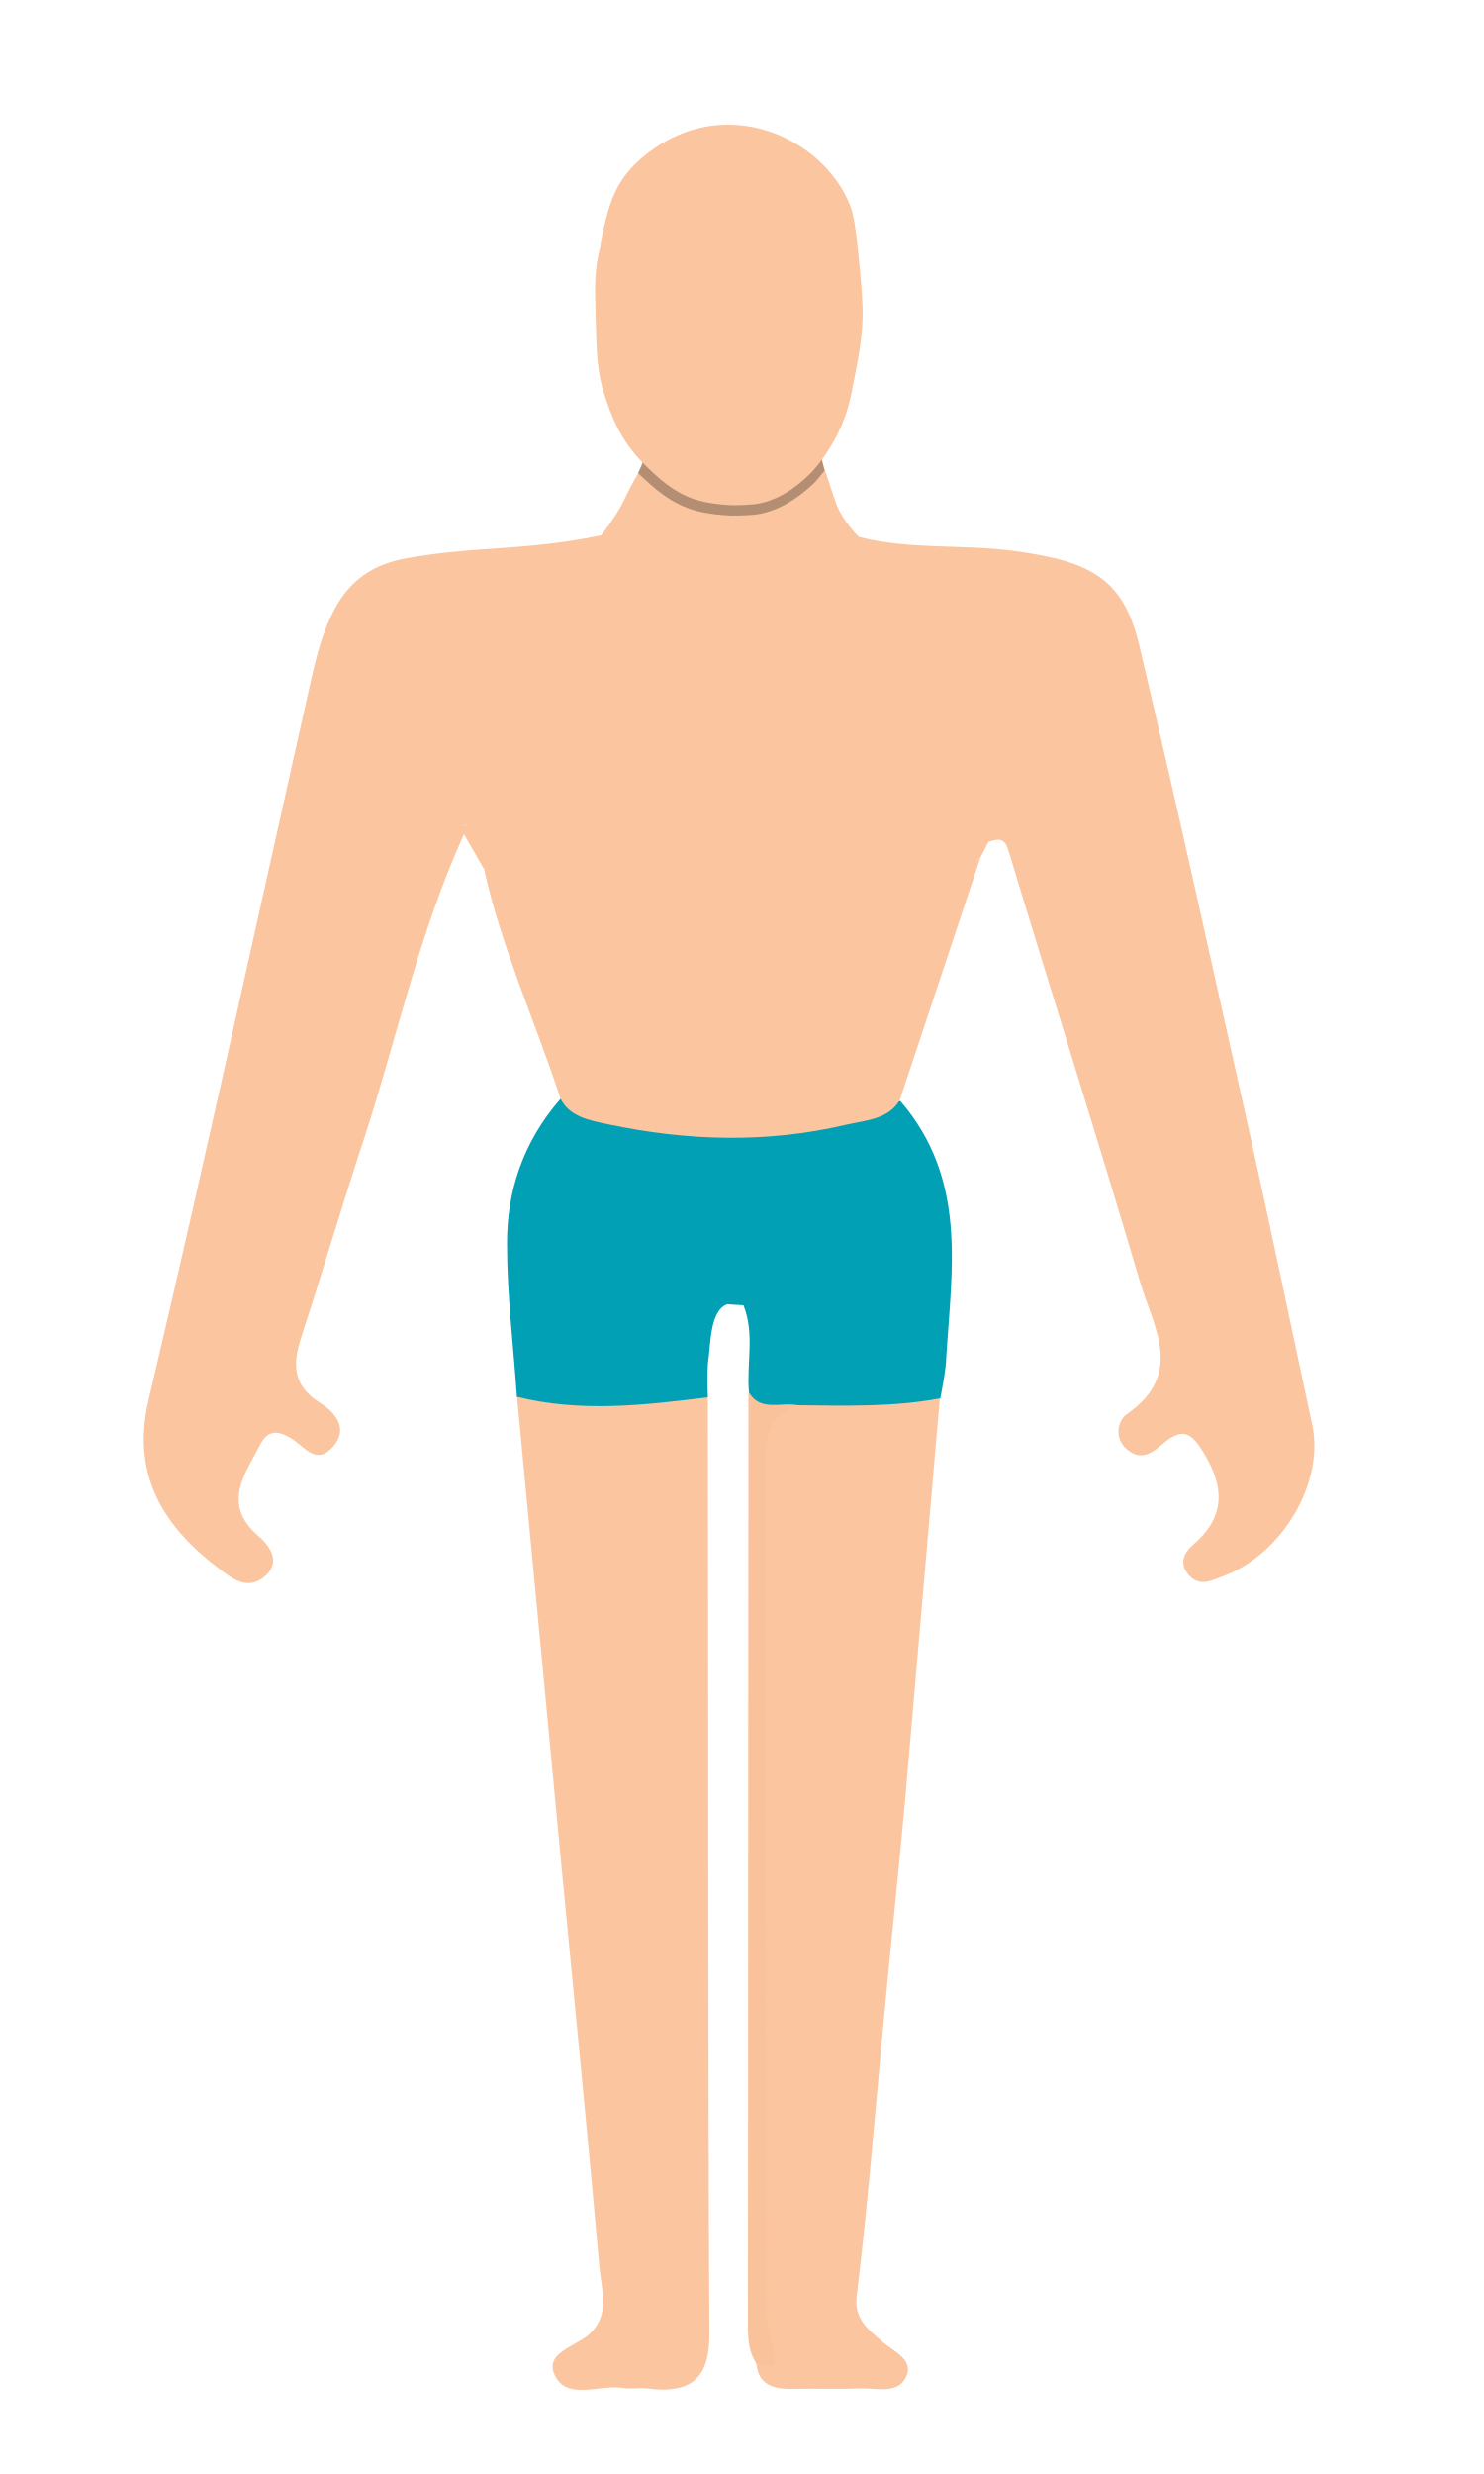
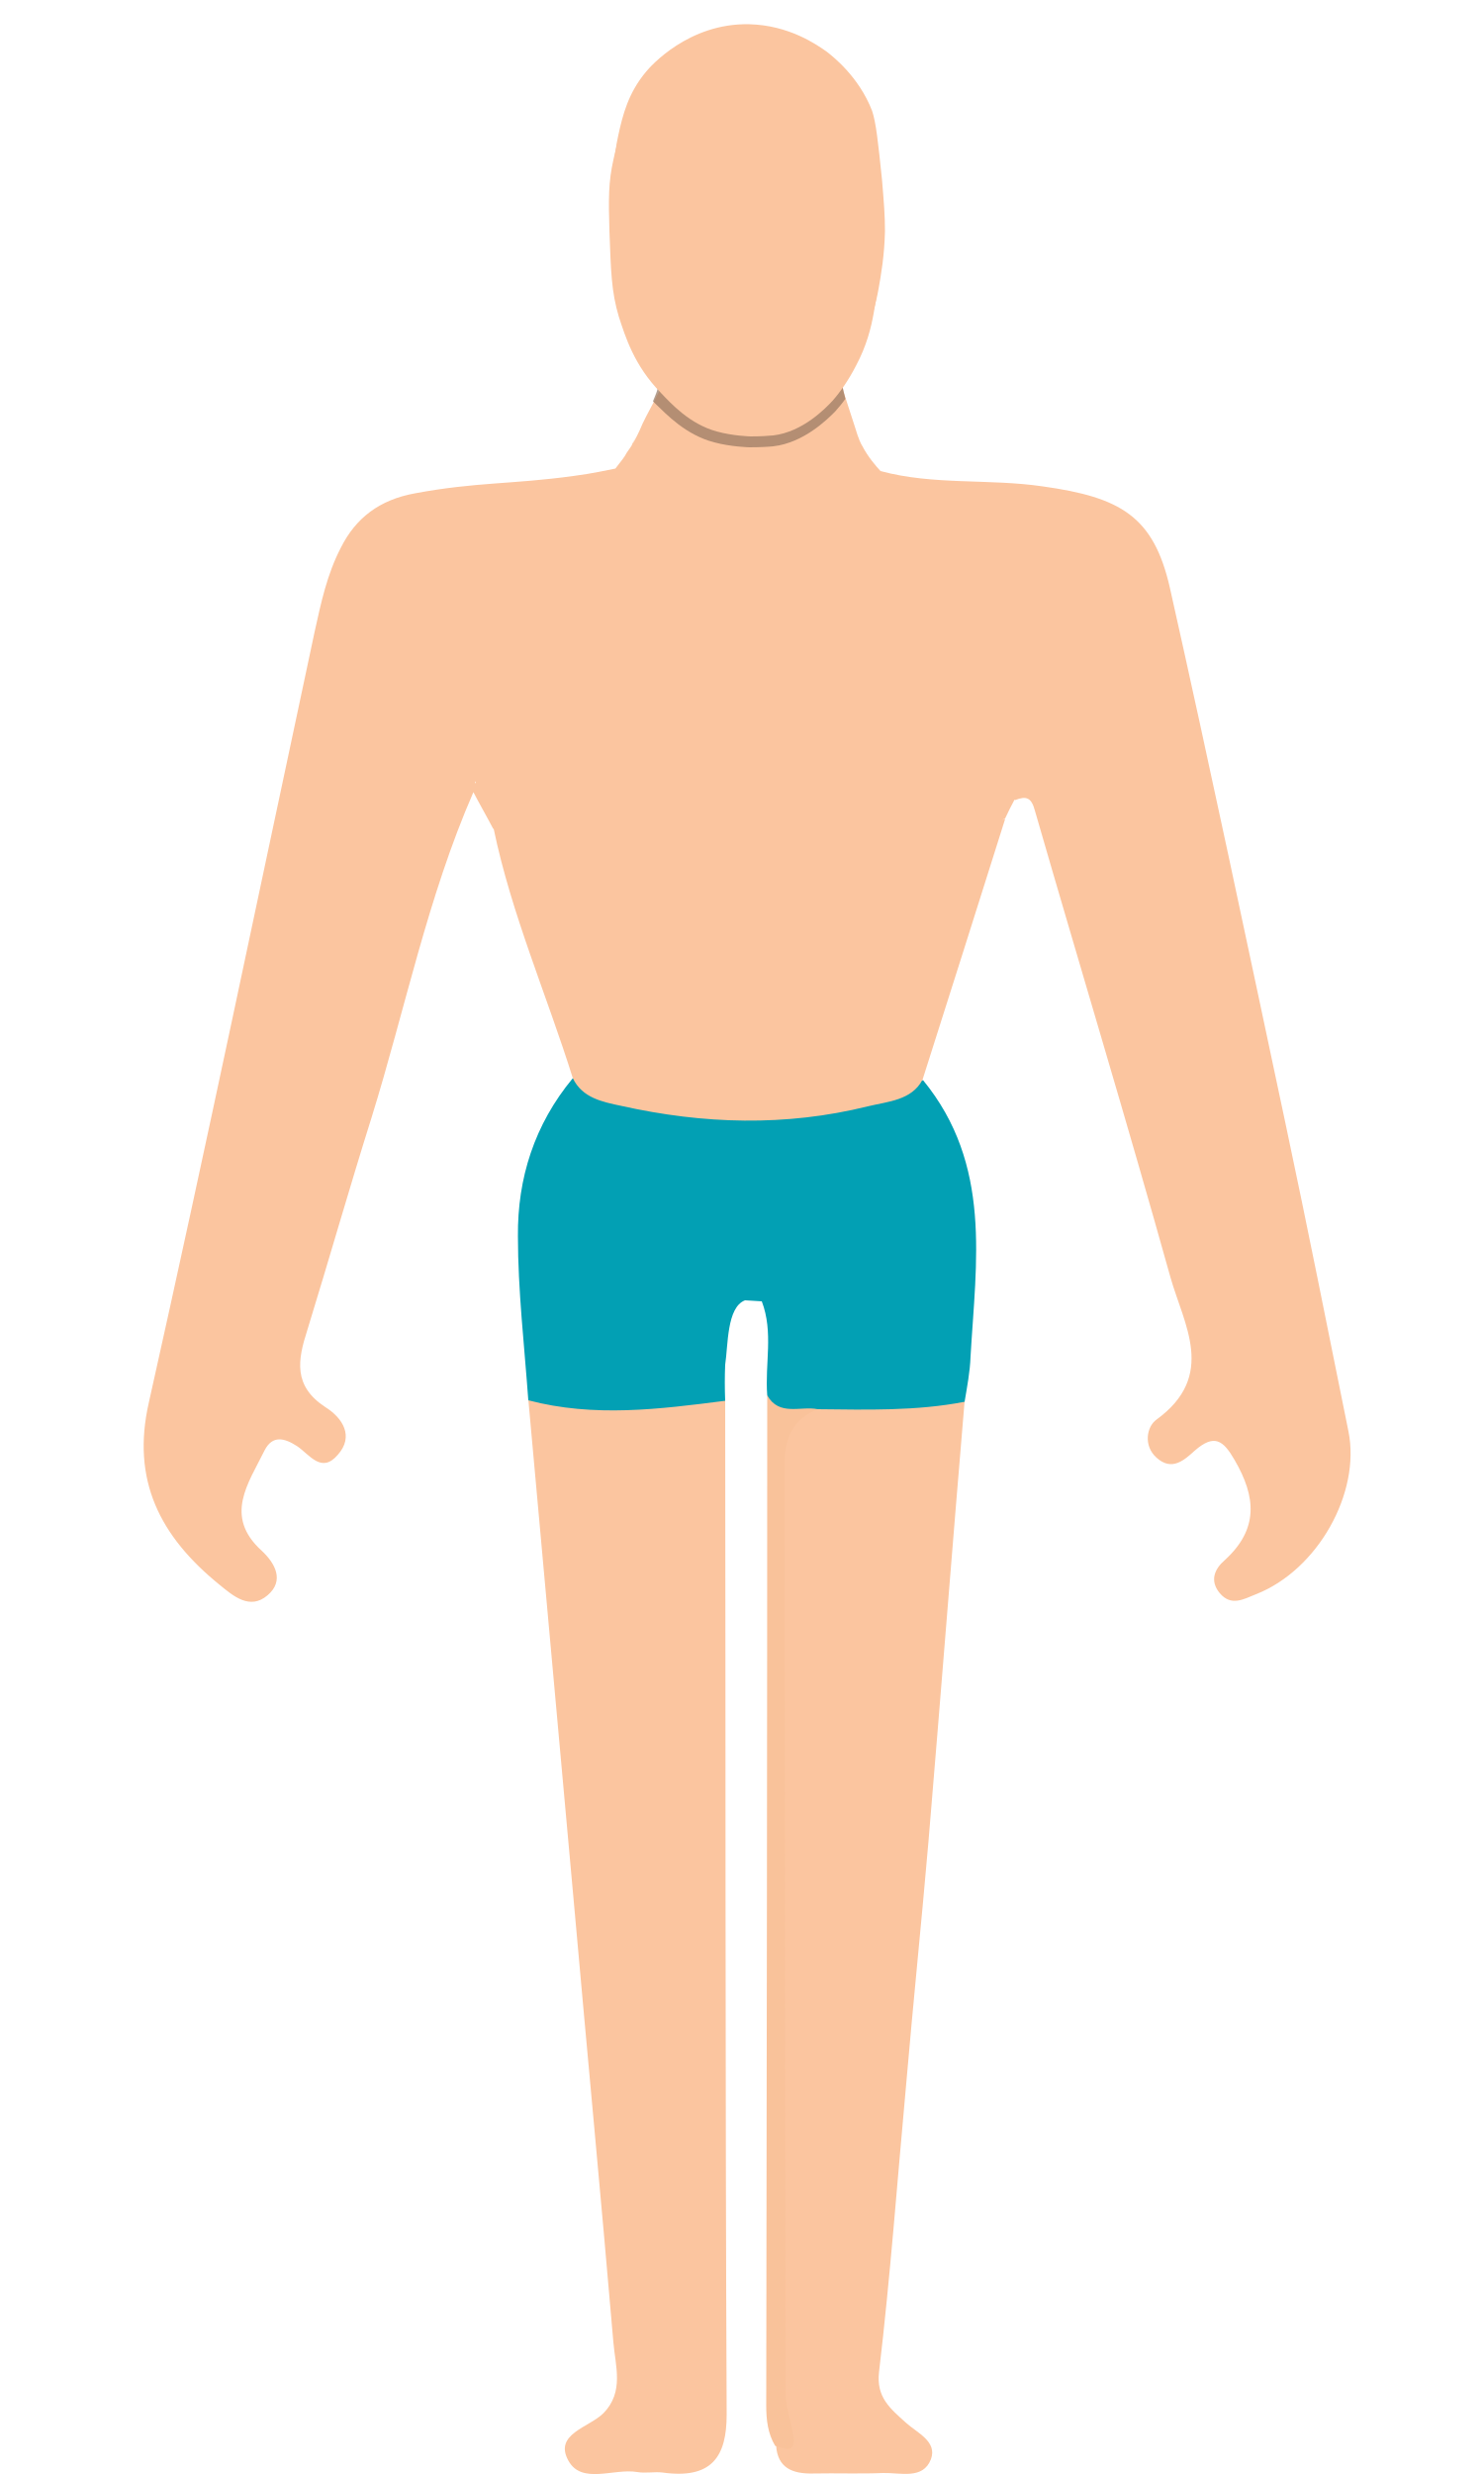
<svg xmlns="http://www.w3.org/2000/svg" version="1.1" id="Layer_1" x="0px" y="0px" viewBox="0 0 300 500" style="enable-background:new 0 0 300 500;" xml:space="preserve">
  <style type="text/css">
	.st0{fill:#FBC59F;}
	.st1{fill:#F9C29A;}
	.st2{fill:#02A0B4;}
	.st3{fill:#4C3628;}
	.st4{fill:#643312;}
	.st5{fill:#FAD2B4;}
- 	.st6{opacity:0.68;fill:#92745E;}
+ 	.st6{opacity:0.68;fill:#92745E;enable-background:new    ;}
</style>
+   <path class="st0" d="M146.6,283c0.1,68.3,0,136.7,0.3,205c0,8.5-3,13.1-13,11.7c-1.6-0.2-3.4,0.2-5.1-0.1  c-4.7-0.8-11.2,2.6-13.9-2.3c-3-5.4,4.2-6.7,7.1-9.6c4.2-4.3,2.4-9.5,2-14.3c-2.5-29.3-5.3-58.6-7.9-87.9  c-3.1-34.2-6.2-68.4-9.3-102.7C120,281.6,133.3,280.6,146.6,283z" />
+   <path class="st0" d="M195,283.2c-2.5,29.6-4.8,59.2-7.3,88.9c-1.4,16.3-3.1,32.7-4.5,49c-1.8,19.5-3.2,38.9-5.5,58.3  c-0.6,5.1,2.3,7.4,5.4,10.2c2.3,2.1,6.4,3.8,5.1,7.4c-1.6,4.2-6.2,2.7-9.7,2.8c-4.7,0.2-9.4,0-14.1,0.1c-4.3,0.1-7.2-1.2-7.5-5.6  c0.1-65.2,0-130.4,0-195.6c0-5.9-0.7-12.1,6.8-15.1C174,282.5,184.4,280.1,195,283.2z" />
+   <path class="st1" d="M155.1,282c3.4,1,6.8,1.8,10.2,2.8c-5.4,2.2-6.7,6.2-6.7,11.4c0.1,62.4,0.1,124.8,0.2,187.2  c0,3,1.2,6.1,1.6,9.1c0.5,3.5-1.9,2.3-3.7,1.8c-1.5-2.5-1.8-5.3-1.8-8.1C155,418.1,155.1,350,155.1,282z" />
+   <path class="st2" d="M146.6,275.8c0.6-3.9,0.3-11.6,4-13c0,0,0,0,0.1,0c1.1,0.1,2.2,0.1,3.3,0.2c2.4,6.3,0.6,12.6,1.1,19  c2.4,4.3,6.8,2.1,10.2,2.8c9.9,0.1,19.9,0.4,29.7-1.5c0.5-3,1.1-6.1,1.2-9.1c1.1-19.2,4.4-38.8-9.6-55.9  c-23.6,7.2-47.3,8.2-70.8-0.4c-7.8,9.4-11.2,20.3-11.1,31.9c0,11,1.3,22.1,2.1,33.2c13.3,3.5,26.5,1.8,39.8,0.1  C146.5,280.6,146.5,278.1,146.6,275.8" />
  <g>
-     <path class="st0" d="M143.1,282.3c0.1,63.2,0,126.4,0.3,189.6c0,7.9-2.9,12.1-12.6,10.8c-1.6-0.2-3.3,0.2-4.9-0.1   c-4.6-0.7-10.9,2.4-13.5-2.1c-2.9-5,4.1-6.2,6.9-8.9c4.1-4,2.3-8.8,1.9-13.2c-2.4-27.1-5.1-54.2-7.7-81.3c-3-31.6-6-63.3-9-95   C117.3,281,130.2,280.1,143.1,282.3z" />
-     <path class="st0" d="M190,282.5c-2.4,27.4-4.7,54.8-7.1,82.2c-1.4,15.1-3,30.2-4.4,45.3c-1.7,18-3.1,36-5.3,53.9   c-0.6,4.7,2.2,6.8,5.2,9.4c2.2,1.9,6.2,3.5,4.9,6.8c-1.6,3.9-6,2.5-9.4,2.6c-4.6,0.2-9.1,0-13.7,0.1c-4.2,0.1-7-1.1-7.3-5.2   c0.1-60.3,0-120.6,0-180.9c0-5.5-0.7-11.2,6.6-14C169.7,281.8,179.8,279.6,190,282.5z" />
-     <path class="st1" d="M151.3,281.4c3.3,0.9,6.6,1.7,9.9,2.6c-5.2,2-6.5,5.7-6.5,10.5c0.1,57.7,0.1,115.4,0.2,173.1   c0,2.8,1.2,5.6,1.6,8.4c0.5,3.2-1.8,2.1-3.6,1.7c-1.5-2.3-1.7-4.9-1.7-7.5C151.2,407.2,151.3,344.3,151.3,281.4z" />
-     <path class="st2" d="M143.1,275.6c0.6-3.6,0.3-10.7,3.9-12c0,0,0,0,0.1,0c1.1,0.1,2.1,0.1,3.2,0.2c2.3,5.8,0.6,11.7,1.1,17.6   c2.3,4,6.6,1.9,9.9,2.6c9.6,0.1,19.3,0.4,28.8-1.4c0.5-2.8,1.1-5.6,1.2-8.4c1.1-17.8,4.3-35.9-9.3-51.7   c-22.9,6.7-45.9,7.6-68.7-0.4c-7.6,8.7-10.9,18.8-10.8,29.5c0,10.2,1.3,20.4,2,30.7c12.9,3.2,25.7,1.7,38.6,0.1   C143,280.1,143,277.8,143.1,275.6" />
+     <path class="st0" d="M132.3,80.7c0.1-0.1,0.1-0.3,0.2-0.4C132.4,80.4,132.4,80.5,132.3,80.7z" />
+     <path class="st0" d="M132.8,79.6c-0.1,0.2-0.2,0.3-0.3,0.5C132.6,80.1,132.7,79.9,132.8,79.6C132.8,79.8,132.8,79.8,132.8,79.6z" />
+     <path class="st0" d="M272.6,289.3c-4.2-20.8-8.3-41.4-12.7-62.1c-7.7-36.2-15.3-72.3-23.4-108.4c-3.3-14.5-10-18.3-25.7-20.5   c-10.9-1.6-22.1-0.2-32.8-3.1c-1-1.1-2.5-2.8-3.7-5.1c-0.2-0.3-0.7-1.2-1.5-3.9c-2.3-7.2-2.1-6.3-2.4-7.6c-0.5-1.9-1-4.5-1.3-7.5   c-1.9,1.4-7.8,5.5-16.7,5.8c-9.1,0.3-15.6-3.5-17.5-4.8c0,1.7-0.3,3.1-0.6,4.1c-0.4,1.4-0.9,2.6-1.3,3.4c0-0.1,0.1-0.1,0.1-0.2   c0,0.1-0.1,0.2-0.1,0.2c-0.2,0.3-0.3,0.6-0.5,1c-1.3,2.5-2.5,4.6-3.2,6.4c-0.8,1.7-1.5,3-2.6,4.5c-0.4,0.8-1.2,1.8-2.3,3.2   c-1.6,0.3-4.6,1-8.5,1.5c-12.4,1.7-19.7,1.2-32,3.5c-7.2,1.3-12,5-15,11c-2.8,5.4-4,11.1-5.3,17c-11.1,51.9-21.9,103.9-33.5,155.7   c-3.6,15.7,2.2,27.1,14.3,36.9c2.7,2.2,6.1,5.2,9.7,2.1c3.4-2.9,1.6-6.4-1.2-9c-7.7-7-2.7-13.6,0.6-20.3c1.6-3.1,4-2.5,6.6-0.8   c2.5,1.7,4.9,5.6,8.2,1.7c3.3-3.7,1-7.4-2.5-9.6c-6.6-4.3-5.6-9.6-3.7-15.5c4.4-14.3,8.5-28.7,13-43c6.8-21.9,11.3-44.5,20.6-65.8   c1.3,2.5,2.7,4.9,4,7.4h0.1l0,0c3.6,17.3,10.7,33.5,16,50.4c1.9,4,6,4.8,9.8,5.6c16.6,3.7,33.2,4.2,49.8,0.1   c4.1-1,8.9-1.2,11.1-5.4c5.6-17.5,11.1-35,16.7-52.7c-0.2,0.1-0.4,0.1-0.6,0.2c0.2-0.1,0.4-0.2,0.6-0.3c0.6-1.3,1.2-2.5,1.9-3.8   l0,0c0,0,0,0,0.1,0.1c2.3-0.9,3.3-0.5,4,2.1c9.1,31.5,18.6,62.8,27.4,94.3c2.7,9.6,9.4,19.9-2.8,28.8c-2,1.4-2.7,5.3,0,7.7   c3.1,2.8,5.6,0.5,7.7-1.4c4-3.5,5.8-2.1,8.1,1.9c4.3,7.4,4.9,13.9-2,20.2c-2.1,1.8-3.1,4.2-1,6.7c2.3,2.7,4.8,1.2,7.3,0.2   C266.4,317.3,275.1,301.7,272.6,289.3z M128.7,87.8c-0.6,1.4-1,2.3-1,2.3C127.6,90,128.1,89.2,128.7,87.8z M96,158.1L96,158.1   c0-0.1,0-0.1,0-0.2c0.1,0.1,0.2,0.3,0.2,0.4C96.2,158.4,96.1,158.2,96,158.1z" />
+   </g>
+   <path class="st3" d="M181.1,56.9" />
+   <path class="st3" d="M181.1,47.9L181.1,47.9" />
+   <path class="st4" d="M141.5,42.3" />
+   <path class="st5" d="M216.6,63.7" />
+   <path class="st0" d="M199.4,49.2" />
+   <path class="st0" d="M181.8,64.6" />
+   <path class="st0" d="M172.9,89.5" />
+   <path class="st0" d="M168.9,87.2" />
+   <path class="st0" d="M131.7,83.3" />
+   <path class="st0" d="M131.5,81.8" />
+   <path class="st0" d="M132.8,81.9" />
+   <g>
    <g>
-       <path class="st0" d="M129.2,95.2c0.1-0.1,0.1-0.3,0.2-0.4C129.3,94.9,129.3,95,129.2,95.2z" />
-       <path class="st0" d="M129.7,94.2c-0.1,0.2-0.2,0.3-0.3,0.5C129.5,94.6,129.6,94.4,129.7,94.2C129.7,94.3,129.7,94.3,129.7,94.2z" />
-       <path class="st0" d="M265.3,288.1c-4.1-19.2-8.1-38.3-12.3-57.4c-7.5-33.5-14.8-66.9-22.7-100.3c-3.2-13.4-9.7-16.9-24.9-19    c-10.6-1.5-21.4-0.2-31.8-2.9c-1-1-2.4-2.6-3.6-4.7c-0.2-0.3-0.7-1.1-1.5-3.6c-2.2-6.7-2-5.8-2.3-7c-0.5-1.8-1-4.2-1.3-6.9    c-1.8,1.3-7.6,5.1-16.2,5.4c-8.8,0.3-15.1-3.2-17-4.4c0,1.6-0.3,2.9-0.6,3.8c-0.4,1.3-0.9,2.4-1.3,3.1c0-0.1,0.1-0.1,0.1-0.2    c0,0.1-0.1,0.2-0.1,0.2c-0.2,0.3-0.3,0.6-0.5,0.9c-1.3,2.3-2.4,4.3-3.1,5.9c-0.8,1.6-1.5,2.8-2.5,4.2c-0.4,0.7-1.2,1.7-2.2,3    c-1.6,0.3-4.5,0.9-8.2,1.4c-12,1.6-19.1,1.1-31,3.2c-7,1.2-11.6,4.6-14.6,10.2c-2.7,5-3.9,10.3-5.1,15.7    c-10.8,48-21.2,96.1-32.5,144c-3.5,14.5,2.1,25.1,13.9,34.1c2.6,2,5.9,4.8,9.4,1.9c3.3-2.7,1.6-5.9-1.2-8.3    c-7.5-6.5-2.6-12.6,0.6-18.8c1.6-2.9,3.9-2.3,6.4-0.7c2.4,1.6,4.8,5.2,8,1.6c3.2-3.4,1-6.8-2.4-8.9c-6.4-4-5.4-8.9-3.6-14.3    c4.3-13.2,8.2-26.5,12.6-39.8c6.6-20.3,11-41.2,20-60.9c1.3,2.3,2.6,4.5,3.9,6.8c0,0,0.1,0,0.1,0c0,0,0,0,0,0    c3.5,16,10.4,31,15.5,46.6c1.8,3.7,5.8,4.4,9.5,5.2c16.1,3.4,32.2,3.9,48.3,0.1c4-0.9,8.6-1.1,10.8-5    c5.4-16.2,10.8-32.4,16.2-48.7c-0.2,0.1-0.4,0.1-0.6,0.2c0.2-0.1,0.4-0.2,0.6-0.3c0.6-1.2,1.2-2.3,1.8-3.5c0,0,0,0,0,0    c0,0,0,0,0.1,0.1c2.2-0.8,3.2-0.5,3.9,1.9c8.8,29.1,18,58.1,26.6,87.2c2.6,8.9,9.1,18.4-2.7,26.6c-1.9,1.3-2.6,4.9,0,7.1    c3,2.6,5.4,0.5,7.5-1.3c3.9-3.2,5.6-1.9,7.9,1.8c4.2,6.8,4.8,12.9-1.9,18.7c-2,1.7-3,3.9-1,6.2c2.2,2.5,4.7,1.1,7.1,0.2    C259.3,314,267.7,299.6,265.3,288.1z M125.7,101.7c-0.6,1.3-1,2.1-1,2.1C124.7,103.8,125.1,103,125.7,101.7z M94,166.8    C94,166.8,94,166.8,94,166.8c0-0.1,0-0.1,0-0.2c0.1,0.1,0.2,0.3,0.2,0.4C94.2,167,94.1,166.9,94,166.8z" />
+       <path class="st0" d="M178.3,36.3c0.4,4.8,0.6,7.2,0.6,10.4c-0.1,4.9-0.8,8.9-1.3,11.7c-0.5,2.8-1.4,6.5-3.6,10.6    c-1.5,2.9-3.2,5.3-4.7,7c-1.4,1.5-6,6.3-12,7c-0.9,0.1-2.7,0.2-4.6,0.2c0,0-3.6-0.1-6.8-1c-5.5-1.5-9.3-5.7-11.3-7.8    c-5.4-5.5-7.2-11.4-8.5-15.4c-1.5-5-1.6-9.1-1.9-17.3c-0.2-6.6-0.2-9.9,0.8-14.4c0.9-4.1,2-8.5,5.6-12.8c0.8-1,8.6-9.9,20.9-9.6    c8,0.2,13.6,4.1,15.7,5.6c1,0.8,6.4,4.9,9.1,11.9C177.1,24.8,177.5,28.6,178.3,36.3z" />
+       <path class="st6" d="M170.9,80.6L170.9,80.6c-0.7,1-1.4,1.8-2.1,2.6c-1.5,1.5-6.3,6.3-12.5,7c-0.9,0.1-2.8,0.2-4.8,0.2    c0,0-3.8-0.1-7.1-1c-5.8-1.5-9.7-5.7-11.9-7.8c-0.2-0.2-0.3-0.3-0.5-0.5c0.3-0.8,0.7-1.6,1-2.7c0.3-1,0.6-2.4,0.6-4.1    c2.1,1.3,8.8,5.1,18.3,4.8c9.3-0.3,15.6-4.4,17.5-5.8C169.9,76.2,170.4,78.7,170.9,80.6z" />
    </g>
-     <path class="st3" d="M176.6,73.2" />
-     <path class="st3" d="M176.6,64.8L176.6,64.8" />
-     <path class="st4" d="M138.1,59.7" />
-     <path class="st0" d="M173.8,54.1c0.4,4.4,0.6,6.7,0.6,9.6c-0.1,4.5-0.8,8.2-1.3,10.8c-0.5,2.6-1.4,6-3.5,9.8   c-1.5,2.7-3.1,4.9-4.6,6.5c-1.4,1.4-5.8,5.8-11.6,6.5c-0.9,0.1-2.6,0.2-4.5,0.2c0,0-3.5-0.1-6.6-0.9c-5.3-1.4-9-5.3-11-7.2   c-5.2-5.1-7-10.5-8.2-14.2c-1.5-4.6-1.6-8.4-1.8-16c-0.2-6.1-0.2-9.2,0.8-13.3c0.9-3.8,1.9-7.9,5.4-11.8c0.8-0.9,8.3-9.2,20.3-8.9   c7.8,0.2,13.2,3.8,15.2,5.2c1,0.7,6.2,4.5,8.8,11C172.7,43.5,173.1,47,173.8,54.1z" />
-     <path class="st5" d="M211,79.5" />
-     <path class="st0" d="M194.3,66" />
-     <path class="st0" d="M177.2,80.3" />
-     <path class="st0" d="M168.6,103.3" />
-     <path class="st0" d="M164.7,101.2" />
-     <path class="st0" d="M128.6,97.6" />
-     <path class="st0" d="M128.4,96.2" />
-     <path class="st0" d="M129.7,96.3" />
-     <path class="st6" d="M166.7,95.1L166.7,95.1c-0.7,0.9-1.4,1.7-2,2.4c-1.5,1.4-6.1,5.8-12.1,6.5c-0.9,0.1-2.7,0.2-4.7,0.2   c0,0-3.7-0.1-6.9-0.9c-5.6-1.4-9.4-5.3-11.5-7.2c-0.2-0.2-0.3-0.3-0.5-0.5c0.3-0.7,0.7-1.5,1-2.5c0.3-0.9,0.6-2.2,0.6-3.8   c2,1.2,8.5,4.7,17.8,4.4c9-0.3,15.1-4.1,17-5.4C165.7,91,166.2,93.3,166.7,95.1z" />
-     <path class="st0" d="M172.9,58.7c0.4,4.4,0.6,6.7,0.6,9.6c-0.1,4.5-0.8,8.2-1.3,10.8c-0.5,2.6-1.4,6-3.5,9.8   c-1.5,2.7-3.1,4.9-4.6,6.5c-1.4,1.4-5.8,5.8-11.6,6.5c-0.9,0.1-2.6,0.2-4.5,0.2c0,0-3.5-0.1-6.6-0.9c-5.3-1.4-9-5.3-11-7.2   c-5.2-5.1-7-10.5-8.2-14.2c-1.5-4.6-1.6-8.4-1.8-16c-0.2-6.1-0.2-9.2,0.8-13.3c0.9-3.8,1.9-7.9,5.4-11.8c0.8-0.9,8.3-9.2,20.3-8.9   c7.8,0.2,13.2,3.8,15.2,5.2c1,0.7,6.2,4.5,8.8,11C171.9,48.1,172.2,51.6,172.9,58.7z" />
+     <path class="st0" d="M177.3,41.3c0.4,4.8,0.6,7.2,0.6,10.4c-0.1,4.9-0.8,8.9-1.3,11.7c-0.5,2.8-1.4,6.5-3.6,10.6   c-1.5,2.9-3.2,5.3-4.7,7c-1.4,1.5-6,6.3-12,7c-0.9,0.1-2.7,0.2-4.6,0.2c0,0-3.6-0.1-6.8-1c-5.5-1.5-9.3-5.7-11.3-7.8   c-5.4-5.5-7.2-11.4-8.5-15.4c-1.5-5-1.6-9.1-1.9-17.3c-0.2-6.6-0.2-9.9,0.8-14.4c0.9-4.1,2-8.5,5.6-12.8c0.8-1,8.6-9.9,20.9-9.6   c8,0.2,13.6,4.1,15.7,5.6c1,0.8,6.4,4.9,9.1,11.9C176.3,29.8,176.6,33.6,177.3,41.3z" />
  </g>
</svg>
